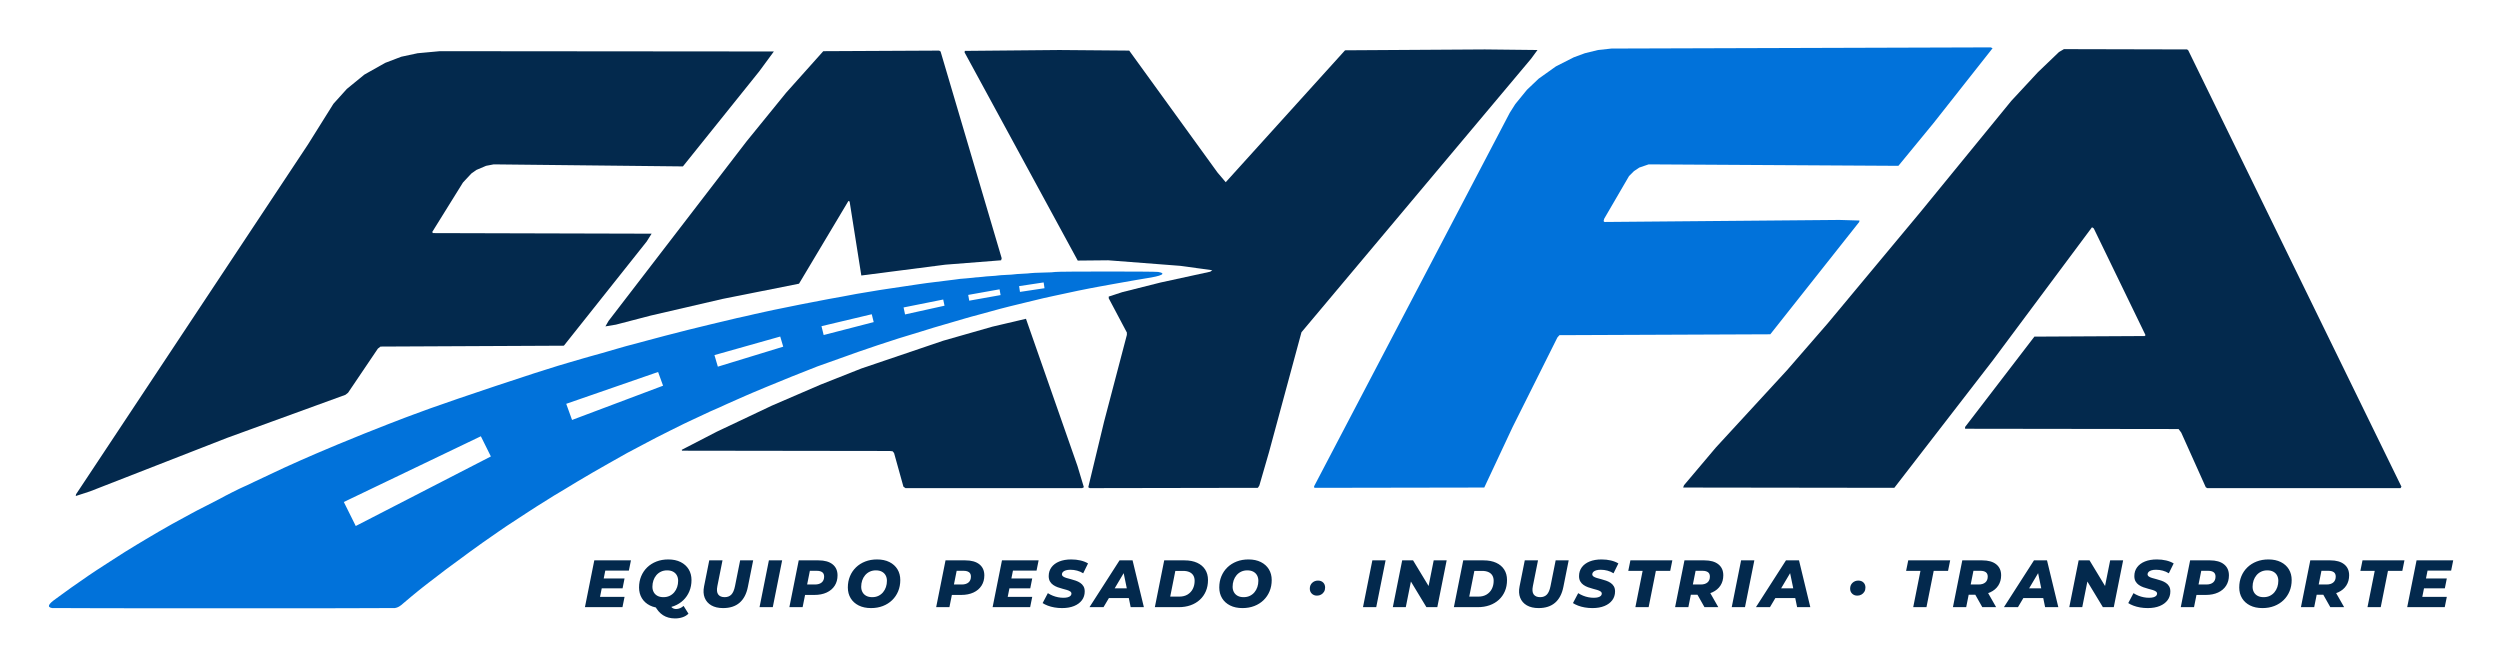
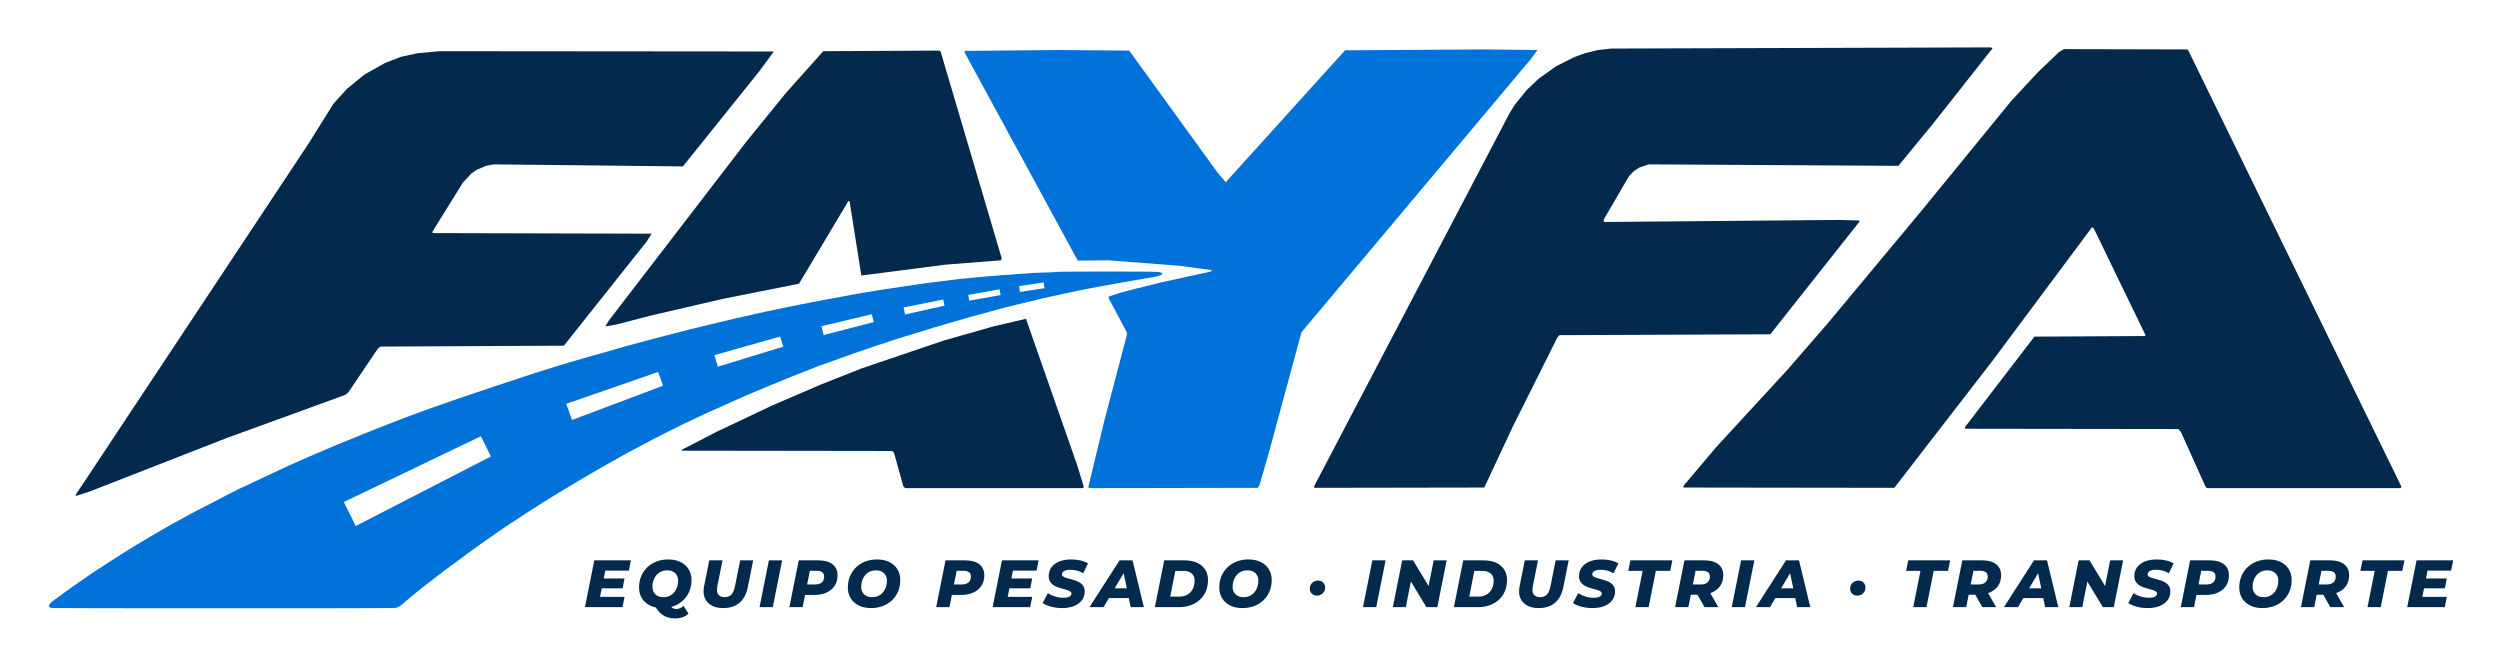
<svg xmlns="http://www.w3.org/2000/svg" viewBox="-9 52 2137 560" width="2137" height="560">
-   <path fill="#03294D" fill-rule="evenodd" d="M917.50 468.50 L912.00 450.25 L868.00 324.50 L839.25 331.25 L797.25 343.25 L727.25 367.00 L692.50 380.75 L650.75 398.75 L603.75 421.00 L573.75 436.50 L574.00 437.25 L751.50 437.50 L754.00 437.75 L755.25 439.25 L763.25 468.00 L765.00 469.25 L916.00 469.25ZM652.50 96.00 L367.00 95.75 L348.00 97.50 L334.00 100.50 L320.25 105.75 L302.50 115.75 L287.50 128.00 L276.00 140.75 L254.25 175.50 L56.00 474.50 L55.75 476.00 L68.00 472.00 L185.25 426.25 L286.25 389.50 L288.50 387.75 L314.00 350.00 L316.25 348.25 L473.00 347.50 L543.75 258.50 L548.00 251.75 L361.00 251.25 L360.50 250.25 L386.75 208.00 L394.00 200.25 L398.25 197.25 L406.50 193.75 L413.00 192.50 L574.75 194.25 L640.00 113.00ZM795.00 96.00 L793.75 95.25 L694.75 95.75 L663.00 131.25 L629.25 172.75 L511.25 326.25 L508.50 331.00 L517.50 329.50 L547.25 321.75 L608.75 307.50 L674.00 294.50 L716.25 223.75 L717.25 224.25 L727.25 287.50 L799.00 278.25 L846.75 274.50 L847.25 272.75ZM1305.25 94.75 L1260.25 94.25 L1140.75 95.00 L1038.75 207.75 L1031.75 199.50 L956.25 95.25 L896.50 94.75 L815.75 95.50 L815.50 96.75 L912.25 274.75 L938.25 274.50 L1000.00 279.25 L1027.25 283.00 L1025.50 284.25 L983.00 293.50 L950.25 301.75 L938.75 305.50 L938.75 307.00 L954.25 336.25 L954.25 338.25 L934.75 412.50 L921.25 468.50 L922.50 469.25 L1066.25 469.00 L1067.50 467.00 L1075.75 438.50 L1103.50 336.00 L1299.75 102.25ZM2043.75 468.00 L1861.50 95.00 L1860.50 94.25 L1755.25 94.00 L1751.00 96.50 L1733.00 113.75 L1710.25 138.25 L1633.00 232.75 L1553.25 328.50 L1518.50 368.50 L1457.75 434.50 L1430.50 466.75 L1429.75 468.75 L1610.25 469.00 L1694.50 360.00 L1779.25 246.25 L1780.75 247.25 L1825.00 338.50 L1824.25 339.25 L1730.00 339.75 L1670.75 417.00 L1670.75 418.50 L1853.25 418.75 L1855.50 421.75 L1876.50 468.50 L1877.75 469.25 L2043.00 469.25Z" />
-   <path fill="#0172DA" fill-rule="evenodd" d="M1694.25 93.25 L1692.75 92.50 L1368.50 93.50 L1357.00 94.75 L1345.75 97.50 L1336.25 101.00 L1321.00 108.75 L1306.25 119.25 L1296.25 128.75 L1286.25 141.00 L1281.50 148.50 L1114.25 467.75 L1114.50 469.00 L1259.75 468.75 L1284.00 417.00 L1322.25 340.50 L1324.00 338.50 L1504.25 337.75 L1580.25 241.75 L1580.50 240.50 L1563.25 240.00 L1362.50 241.75 L1361.75 241.00 L1362.25 239.00 L1383.50 202.50 L1387.75 198.25 L1392.25 195.25 L1400.25 192.50 L1613.75 193.75 L1643.75 157.25ZM35.47 571.75C31.12 571.01 32.10 568.51 38.50 564.01C39.94 562.99 42.19 561.35 43.50 560.37C47.24 557.56 56.04 551.30 59.75 548.83C61.61 547.59 64.79 545.38 66.81 543.92C68.84 542.47 71.94 540.40 73.69 539.32C75.44 538.25 80.25 535.14 84.37 532.40C88.49 529.66 94.57 525.77 97.87 523.75C101.17 521.73 105.79 518.91 108.12 517.47C110.46 516.03 113.92 513.96 115.80 512.87C117.69 511.77 122.53 508.92 126.55 506.53C130.58 504.14 135.73 501.20 138.00 500.00C140.27 498.80 143.14 497.23 144.38 496.51C145.61 495.79 147.64 494.69 148.88 494.07C150.11 493.44 152.64 492.06 154.50 491.00C156.36 489.93 161.98 487.01 167.00 484.50C172.02 481.99 177.36 479.24 178.88 478.38C183.52 475.75 196.20 469.36 199.47 468.00C201.17 467.30 205.01 465.50 208.00 464.00C210.99 462.50 214.81 460.70 216.50 460.00C218.19 459.30 222.01 457.50 225.00 456.00C227.99 454.50 231.82 452.70 233.52 451.99C235.22 451.28 237.51 450.24 238.62 449.69C239.72 449.13 244.06 447.18 248.25 445.36C252.44 443.54 258.24 441.02 261.12 439.76C264.01 438.49 267.78 436.90 269.50 436.21C271.22 435.52 275.72 433.63 279.50 432.00C286.60 428.95 318.35 416.17 323.00 414.50C324.44 413.98 327.37 412.86 329.50 412.00C331.63 411.15 334.84 409.91 336.62 409.25C338.41 408.59 341.73 407.35 344.00 406.50C346.27 405.64 350.26 404.18 352.88 403.24C355.49 402.31 358.24 401.30 359.00 401.00C359.76 400.69 364.93 398.90 370.50 397.00C376.07 395.11 381.48 393.21 382.52 392.80C384.98 391.81 443.53 372.29 447.12 371.26C448.64 370.82 453.98 369.13 459.00 367.50C464.02 365.86 472.12 363.39 477.00 362.00C481.88 360.61 487.50 358.97 489.48 358.35C491.46 357.74 494.38 356.91 495.98 356.50C499.00 355.73 511.30 352.22 518.62 350.04C523.58 348.57 528.01 347.35 536.50 345.15C539.87 344.27 543.81 343.21 545.25 342.79C546.69 342.37 549.73 341.57 552.00 341.00C554.27 340.43 557.64 339.53 559.50 339.00C563.90 337.74 595.04 329.95 599.53 328.99C601.43 328.59 606.11 327.47 609.93 326.52C613.75 325.56 618.70 324.38 620.94 323.89C623.17 323.40 626.83 322.60 629.06 322.11C631.30 321.62 634.45 320.89 636.06 320.48C637.68 320.08 641.73 319.18 645.06 318.49C648.39 317.80 651.74 317.07 652.50 316.88C655.29 316.16 694.05 308.50 699.25 307.63C702.21 307.14 707.49 306.18 711.00 305.51C720.71 303.64 727.04 302.50 730.62 301.98C732.41 301.73 735.34 301.24 737.12 300.90C738.91 300.55 741.33 300.15 742.50 300.00C743.67 299.85 746.26 299.45 748.25 299.12C750.24 298.78 756.66 297.83 762.50 297.00C768.34 296.17 774.48 295.26 776.12 294.97C777.77 294.69 780.90 294.24 783.06 293.98C786.74 293.53 788.81 293.28 798.94 292.01C801.10 291.74 804.79 291.28 807.12 291.00C809.46 290.72 811.55 290.44 811.76 290.37C811.97 290.30 814.00 290.14 816.26 290.01C818.52 289.88 821.50 289.60 822.88 289.39C824.25 289.17 826.11 289.00 827.00 289.00C827.89 289.00 829.75 288.82 831.12 288.61C832.50 288.40 835.65 288.12 838.12 288.00C840.60 287.87 843.24 287.65 844.00 287.49C844.76 287.34 847.96 287.11 851.12 286.98C854.29 286.86 857.38 286.64 858.00 286.50C858.62 286.36 861.77 286.14 865.00 286.00C868.23 285.86 871.38 285.63 872.00 285.48C872.62 285.34 877.29 285.13 882.38 285.01C888.64 284.88 892.11 284.70 893.12 284.47C895.28 283.98 978.16 283.96 981.00 284.45C988.47 285.74 984.22 287.91 970.12 290.00C968.34 290.27 964.68 290.88 962.00 291.37C959.32 291.86 954.82 292.65 952.00 293.13C949.18 293.62 944.43 294.46 941.44 295.01C938.45 295.55 933.50 296.45 930.44 297.01C927.38 297.56 923.78 298.24 922.44 298.51C921.10 298.78 918.85 299.23 917.44 299.51C916.03 299.79 913.81 300.24 912.50 300.50C908.88 301.23 896.69 303.84 891.50 305.00C888.96 305.57 885.08 306.42 882.88 306.90C880.68 307.39 873.76 309.06 867.50 310.62C861.24 312.18 855.23 313.65 854.12 313.88C851.82 314.37 843.52 316.60 828.00 320.88C825.32 321.62 822.23 322.45 821.12 322.73C820.02 323.00 818.00 323.58 816.62 324.01C815.25 324.44 809.51 326.12 803.88 327.74C791.15 331.41 785.81 333.01 778.00 335.50C772.24 337.34 766.65 339.04 759.12 341.26C754.83 342.52 727.82 351.53 724.62 352.76C723.25 353.29 718.75 354.90 714.62 356.34C705.71 359.45 694.44 363.46 689.74 365.20C683.63 367.47 652.52 379.98 645.50 383.00C641.72 384.62 636.88 386.65 634.75 387.51C632.62 388.37 630.21 389.40 629.39 389.81C628.58 390.22 624.80 391.88 621.01 393.50C617.21 395.12 613.27 396.87 612.24 397.39C611.21 397.91 608.49 399.16 606.19 400.17C603.88 401.17 600.12 402.83 597.81 403.83C595.51 404.84 591.81 406.58 589.60 407.69C587.39 408.80 584.20 410.29 582.51 410.99C578.54 412.65 548.90 427.48 544.50 430.00C542.64 431.07 538.93 433.03 536.25 434.37C533.57 435.71 529.46 437.88 527.12 439.19C517.40 444.64 514.22 446.43 511.25 448.14C506.39 450.93 501.47 453.74 497.43 456.03C492.84 458.64 475.28 469.12 473.75 470.16C473.13 470.58 470.99 471.86 469.00 473.00C467.01 474.14 464.93 475.38 464.38 475.75C463.82 476.12 461.74 477.44 459.75 478.67C451.38 483.86 447.86 486.09 443.25 489.11C440.57 490.87 436.86 493.30 435.00 494.50C426.83 499.78 419.63 504.58 417.10 506.42C415.60 507.52 412.97 509.35 411.25 510.49C408.29 512.46 399.52 518.68 392.38 523.89C386.82 527.94 374.80 536.79 372.36 538.62C365.25 543.99 359.60 548.32 357.50 550.00C356.19 551.05 353.96 552.78 352.54 553.85C351.12 554.92 349.16 556.50 348.17 557.35C347.18 558.20 344.63 560.30 342.50 562.00C340.37 563.71 337.39 566.23 335.88 567.59C332.87 570.32 331.06 571.35 328.60 571.76C326.81 572.05 37.20 572.04 35.47 571.75ZM295.10 501.63 L410.60 442.17 L402.03 424.92 L284.90 481.10ZM479.99 410.98 L557.79 381.70 L553.54 369.96 L475.01 397.18ZM604.62 365.43 L660.49 348.34 L657.94 339.67 L601.71 355.54ZM695.07 338.38 L737.84 327.33 L736.18 320.61 L693.20 330.82ZM764.64 320.78 L798.38 313.32 L797.26 308.03 L763.38 314.81ZM819.50 309.02 L846.30 304.24 L845.42 299.31 L818.62 304.09ZM862.87 301.52 L883.85 298.37 L883.11 293.42 L862.13 296.58Z" />
+   <path fill="#03294D" fill-rule="evenodd" d="M917.50 468.50 L912.00 450.25 L868.00 324.50 L839.25 331.25 L797.25 343.25 L727.25 367.00 L692.50 380.75 L650.75 398.75 L603.75 421.00 L573.75 436.50 L574.00 437.25 L751.50 437.50 L754.00 437.75 L755.25 439.25 L763.25 468.00 L765.00 469.25 L916.00 469.25ZM652.50 96.00 L367.00 95.75 L348.00 97.50 L334.00 100.50 L320.25 105.75 L302.50 115.75 L287.50 128.00 L276.00 140.75 L254.25 175.50 L56.00 474.50 L55.75 476.00 L68.00 472.00 L185.25 426.25 L286.25 389.50 L288.50 387.75 L314.00 350.00 L316.25 348.25 L473.00 347.50 L543.75 258.50 L548.00 251.75 L361.00 251.25 L360.50 250.25 L386.75 208.00 L394.00 200.25 L398.25 197.25 L406.50 193.75 L413.00 192.50 L574.75 194.25 L640.00 113.00ZM795.00 96.00 L793.75 95.25 L694.75 95.75 L663.00 131.25 L629.25 172.75 L511.25 326.25 L508.50 331.00 L517.50 329.50 L547.25 321.75 L608.75 307.50 L674.00 294.50 L716.25 223.75 L717.25 224.25 L727.25 287.50 L799.00 278.25 L846.75 274.50 L847.25 272.75ZM2043.75 468.00 L1861.50 95.00 L1860.50 94.25 L1755.25 94.00 L1751.00 96.50 L1733.00 113.75 L1710.25 138.25 L1633.00 232.75 L1553.25 328.50 L1518.50 368.50 L1457.75 434.50 L1430.50 466.75 L1429.75 468.75 L1610.25 469.00 L1694.50 360.00 L1779.25 246.25 L1780.75 247.25 L1825.00 338.50 L1824.25 339.25 L1730.00 339.75 L1670.75 417.00 L1670.75 418.50 L1853.25 418.75 L1855.50 421.75 L1876.50 468.50 L1877.75 469.25 L2043.00 469.25ZM1694.25 93.25 L1692.75 92.50 L1368.50 93.50 L1357.00 94.75 L1345.75 97.50 L1336.25 101.00 L1321.00 108.75 L1306.25 119.25 L1296.25 128.75 L1286.25 141.00 L1281.50 148.50 L1114.25 467.75 L1114.50 469.00 L1259.75 468.75 L1284.00 417.00 L1322.25 340.50 L1324.00 338.50 L1504.25 337.75 L1580.25 241.75 L1580.50 240.50 L1563.25 240.00 L1362.50 241.75 L1361.75 241.00 L1362.25 239.00 L1383.50 202.50 L1387.75 198.25 L1392.25 195.25 L1400.25 192.50 L1613.75 193.75 L1643.75 157.25Z" />
+   <path fill="#0172DA" fill-rule="evenodd" d="M1305.25 94.75 L1260.25 94.25 L1140.75 95.00 L1038.75 207.75 L1031.75 199.50 L956.25 95.25 L896.50 94.75 L815.75 95.50 L815.50 96.75 L912.25 274.75 L938.25 274.50 L1000.00 279.25 L1027.25 283.00 L1025.50 284.25 L983.00 293.50 L950.25 301.75 L938.75 305.50 L938.75 307.00 L954.25 336.25 L954.25 338.25 L934.75 412.50 L921.25 468.50 L922.50 469.25 L1066.25 469.00 L1067.50 467.00 L1075.75 438.50 L1103.50 336.00 L1299.75 102.25ZM35.47 571.75C31.12 571.01 32.10 568.51 38.50 564.01C39.94 562.99 42.19 561.35 43.50 560.37C47.24 557.56 56.04 551.30 59.75 548.83C61.61 547.59 64.79 545.38 66.81 543.92C68.84 542.47 71.94 540.40 73.69 539.32C75.44 538.25 80.25 535.14 84.37 532.40C88.49 529.66 94.57 525.77 97.87 523.75C101.17 521.73 105.79 518.91 108.12 517.47C110.46 516.03 113.92 513.96 115.80 512.87C117.69 511.77 122.53 508.92 126.55 506.53C130.58 504.14 135.73 501.20 138.00 500.00C140.27 498.80 143.14 497.23 144.38 496.51C145.61 495.79 147.64 494.69 148.88 494.07C150.11 493.44 152.64 492.06 154.50 491.00C156.36 489.93 161.98 487.01 167.00 484.50C172.02 481.99 177.36 479.24 178.88 478.38C183.52 475.75 196.20 469.36 199.47 468.00C201.17 467.30 205.01 465.50 208.00 464.00C210.99 462.50 214.81 460.70 216.50 460.00C218.19 459.30 222.01 457.50 225.00 456.00C227.99 454.50 231.82 452.70 233.52 451.99C235.22 451.28 237.51 450.24 238.62 449.69C239.72 449.13 244.06 447.18 248.25 445.36C252.44 443.54 258.24 441.02 261.12 439.76C264.01 438.49 267.78 436.90 269.50 436.21C271.22 435.52 275.72 433.63 279.50 432.00C286.60 428.95 318.35 416.17 323.00 414.50C324.44 413.98 327.37 412.86 329.50 412.00C331.63 411.15 334.84 409.91 336.62 409.25C338.41 408.59 341.73 407.35 344.00 406.50C346.27 405.64 350.26 404.18 352.88 403.24C355.49 402.31 358.24 401.30 359.00 401.00C359.76 400.69 364.93 398.90 370.50 397.00C376.07 395.11 381.48 393.21 382.52 392.80C384.98 391.81 443.53 372.29 447.12 371.26C448.64 370.82 453.98 369.13 459.00 367.50C464.02 365.86 472.12 363.39 477.00 362.00C481.88 360.61 487.50 358.97 489.48 358.35C491.46 357.74 494.38 356.91 495.98 356.50C499.00 355.73 511.30 352.22 518.62 350.04C523.58 348.57 528.01 347.35 536.50 345.15C539.87 344.27 543.81 343.21 545.25 342.79C546.69 342.37 549.73 341.57 552.00 341.00C554.27 340.43 557.64 339.53 559.50 339.00C563.90 337.74 595.04 329.95 599.53 328.99C601.43 328.59 606.11 327.47 609.93 326.52C613.75 325.56 618.70 324.38 620.94 323.89C623.17 323.40 626.83 322.60 629.06 322.11C631.30 321.62 634.45 320.89 636.06 320.48C637.68 320.08 641.73 319.18 645.06 318.49C648.39 317.80 651.74 317.07 652.50 316.88C655.29 316.16 694.05 308.50 699.25 307.63C702.21 307.14 707.49 306.18 711.00 305.51C720.71 303.64 727.04 302.50 730.62 301.98C732.41 301.73 735.34 301.24 737.12 300.90C738.91 300.55 741.33 300.15 742.50 300.00C743.67 299.85 746.26 299.45 748.25 299.12C750.24 298.78 756.66 297.83 762.50 297.00C768.34 296.17 774.48 295.26 776.12 294.97C777.77 294.69 780.90 294.24 783.06 293.98C786.74 293.53 788.81 293.28 798.94 292.01C801.10 291.74 804.79 291.28 807.12 291.00C809.46 290.72 811.55 290.44 811.76 290.37C811.97 290.30 814.00 290.14 816.26 290.01C818.52 289.88 821.50 289.60 822.88 289.39C824.25 289.17 826.11 289.00 827.00 289.00C827.89 289.00 829.75 288.82 831.12 288.61C832.50 288.40 835.65 288.12 838.12 288.00C840.60 287.87 843.24 287.65 844.00 287.49C844.76 287.34 847.96 287.11 851.12 286.98C854.29 286.86 857.38 286.64 858.00 286.50C858.62 286.36 861.77 286.14 865.00 286.00C868.23 285.86 871.38 285.63 872.00 285.48C872.62 285.34 877.29 285.13 882.38 285.01C888.64 284.88 892.11 284.70 893.12 284.47C895.28 283.98 978.16 283.96 981.00 284.45C988.47 285.74 984.22 287.91 970.12 290.00C968.34 290.27 964.68 290.88 962.00 291.37C959.32 291.86 954.82 292.65 952.00 293.13C949.18 293.62 944.43 294.46 941.44 295.01C938.45 295.55 933.50 296.45 930.44 297.01C927.38 297.56 923.78 298.24 922.44 298.51C921.10 298.78 918.85 299.23 917.44 299.51C916.03 299.79 913.81 300.24 912.50 300.50C908.88 301.23 896.69 303.84 891.50 305.00C888.96 305.57 885.08 306.42 882.88 306.90C880.68 307.39 873.76 309.06 867.50 310.62C861.24 312.18 855.23 313.65 854.12 313.88C851.82 314.37 843.52 316.60 828.00 320.88C825.32 321.62 822.23 322.45 821.12 322.73C820.02 323.00 818.00 323.58 816.62 324.01C815.25 324.44 809.51 326.12 803.88 327.74C791.15 331.41 785.81 333.01 778.00 335.50C772.24 337.34 766.65 339.04 759.12 341.26C754.83 342.52 727.82 351.53 724.62 352.76C723.25 353.29 718.75 354.90 714.62 356.34C705.71 359.45 694.44 363.46 689.74 365.20C683.63 367.47 652.52 379.98 645.50 383.00C641.72 384.62 636.88 386.65 634.75 387.51C632.62 388.37 630.21 389.40 629.39 389.81C628.58 390.22 624.80 391.88 621.01 393.50C617.21 395.12 613.27 396.87 612.24 397.39C611.21 397.91 608.49 399.16 606.19 400.17C603.88 401.17 600.12 402.83 597.81 403.83C595.51 404.84 591.81 406.58 589.60 407.69C587.39 408.80 584.20 410.29 582.51 410.99C578.54 412.65 548.90 427.48 544.50 430.00C542.64 431.07 538.93 433.03 536.25 434.37C533.57 435.71 529.46 437.88 527.12 439.19C517.40 444.64 514.22 446.43 511.25 448.14C506.39 450.93 501.47 453.74 497.43 456.03C492.84 458.64 475.28 469.12 473.75 470.16C473.13 470.58 470.99 471.86 469.00 473.00C467.01 474.14 464.93 475.38 464.38 475.75C463.82 476.12 461.74 477.44 459.75 478.67C451.38 483.86 447.86 486.09 443.25 489.11C440.57 490.87 436.86 493.30 435.00 494.50C426.83 499.78 419.63 504.58 417.10 506.42C415.60 507.52 412.97 509.35 411.25 510.49C408.29 512.46 399.52 518.68 392.38 523.89C386.82 527.94 374.80 536.79 372.36 538.62C365.25 543.99 359.60 548.32 357.50 550.00C356.19 551.05 353.96 552.78 352.54 553.85C351.12 554.92 349.16 556.50 348.17 557.35C347.18 558.20 344.63 560.30 342.50 562.00C340.37 563.71 337.39 566.23 335.88 567.59C332.87 570.32 331.06 571.35 328.60 571.76C326.81 572.05 37.20 572.04 35.47 571.75ZM295.10 501.63 L410.60 442.17 L402.03 424.92 L284.90 481.10ZM479.99 410.98 L557.79 381.70 L553.54 369.96 L475.01 397.18ZM604.62 365.43 L660.49 348.34 L657.94 339.67 L601.71 355.54ZM695.07 338.38 L737.84 327.33 L736.18 320.61 L693.20 330.82ZM764.64 320.78 L798.38 313.32 L797.26 308.03 L763.38 314.81ZM819.50 309.02 L846.30 304.24 L845.42 299.31 L818.62 304.09ZM862.87 301.52 L883.85 298.37 L883.11 293.42 L862.13 296.58Z" />
  <path fill="#03294D" d="M506.279 546.496H524.852L523.175 554.915H504.602ZM503.899 562.229H524.86L523.087 571.0H491.0L499.0 531.0H530.326L528.553 539.771H508.391ZM557.142 571.79Q550.984 571.79 546.53 569.549Q542.076 567.307 539.67 563.341Q537.264 559.374 537.264 554.188Q537.264 548.963 539.077 544.591Q540.889 540.22 544.217 536.993Q547.544 533.766 552.128 531.988Q556.712 530.21 562.216 530.21Q568.373 530.21 572.827 532.451Q577.282 534.693 579.687 538.659Q582.093 542.626 582.093 547.812Q582.093 553.037 580.281 557.409Q578.468 561.78 575.141 565.007Q571.814 568.234 567.229 570.012Q562.645 571.79 557.142 571.79ZM568.076 580.636Q562.076 580.636 557.774 577.883Q553.473 575.13 550.669 569.534L562.988 567.085Q564.001 570.228 565.421 571.402Q566.84 572.576 568.996 572.576Q570.641 572.576 572.31 571.875Q573.979 571.173 575.329 569.924L579.494 576.582Q577.447 578.618 574.464 579.627Q571.481 580.636 568.076 580.636ZM558.107 562.454Q561.065 562.454 563.378 561.35Q565.691 560.245 567.338 558.292Q568.984 556.338 569.829 553.819Q570.674 551.3 570.674 548.488Q570.674 545.808 569.563 543.799Q568.452 541.79 566.354 540.668Q564.257 539.546 561.25 539.546Q558.332 539.546 555.999 540.65Q553.666 541.755 552.02 543.708Q550.373 545.662 549.528 548.181Q548.683 550.7 548.683 553.512Q548.683 556.153 549.794 558.181Q550.905 560.21 553.003 561.332Q555.1 562.454 558.107 562.454ZM609.112 571.79Q603.078 571.79 599.058 569.472Q595.037 567.154 593.374 562.976Q591.711 558.799 592.836 553.195L597.271 531.0H608.594L604.198 553.02Q603.234 557.816 604.925 560.135Q606.615 562.454 610.45 562.454Q614.02 562.454 616.14 560.269Q618.26 558.084 619.281 553.002L623.677 531.0H634.806L630.274 553.696Q628.503 562.614 623.203 567.202Q617.904 571.79 609.112 571.79ZM640.252 571.0 648.252 531.0H659.575L651.575 571.0ZM665.755 571.0 673.755 531.0H690.693Q698.467 531.0 702.696 534.379Q706.926 537.759 706.926 543.832Q706.926 548.878 704.502 552.653Q702.079 556.429 697.625 558.49Q693.17 560.551 687.105 560.551H674.138L680.185 555.516L677.078 571.0ZM679.896 556.85 675.915 551.623H687.631Q691.354 551.623 693.411 549.868Q695.468 548.113 695.468 544.854Q695.468 542.293 693.815 541.11Q692.161 539.928 689.198 539.928H678.315L684.345 534.565ZM735.611 571.79Q729.454 571.79 725 569.549Q720.545 567.307 718.139 563.341Q715.734 559.374 715.734 554.188Q715.734 548.963 717.546 544.591Q719.359 540.22 722.686 536.993Q726.013 533.766 730.598 531.988Q735.182 530.21 740.685 530.21Q746.843 530.21 751.297 532.451Q755.751 534.693 758.157 538.659Q760.563 542.626 760.563 547.812Q760.563 553.037 758.75 557.409Q756.938 561.78 753.61 565.007Q750.283 568.234 745.699 570.012Q741.115 571.79 735.611 571.79ZM736.577 562.454Q739.535 562.454 741.848 561.35Q744.161 560.245 745.807 558.292Q747.454 556.338 748.299 553.819Q749.144 551.3 749.144 548.488Q749.144 545.808 748.033 543.799Q746.922 541.79 744.824 540.668Q742.727 539.546 739.72 539.546Q736.802 539.546 734.469 540.65Q732.136 541.755 730.489 543.708Q728.843 545.662 727.998 548.181Q727.152 550.7 727.152 553.512Q727.152 556.153 728.264 558.181Q729.375 560.21 731.473 561.332Q733.57 562.454 736.577 562.454ZM791.236 571.0 799.236 531.0H816.174Q823.948 531.0 828.177 534.379Q832.407 537.759 832.407 543.832Q832.407 548.878 829.983 552.653Q827.56 556.429 823.105 558.49Q818.651 560.551 812.586 560.551H799.619L805.666 555.516L802.559 571.0ZM805.376 556.85 801.396 551.623H813.112Q816.834 551.623 818.892 549.868Q820.949 548.113 820.949 544.854Q820.949 542.293 819.295 541.11Q817.642 539.928 814.679 539.928H803.796L809.826 534.565ZM854.761 546.496H873.335L871.658 554.915H853.084ZM852.381 562.229H873.343L871.569 571.0H839.482L847.482 531.0H878.809L877.035 539.771H856.874ZM898.907 571.79Q895.506 571.79 892.355 571.24Q889.204 570.691 886.627 569.703Q884.05 568.716 882.231 567.52L886.704 559.031Q888.737 560.324 890.941 561.206Q893.145 562.088 895.438 562.532Q897.73 562.976 900.03 562.976Q902.209 562.976 903.735 562.549Q905.261 562.121 906.065 561.321Q906.869 560.521 906.869 559.445Q906.869 558.283 905.814 557.561Q904.759 556.838 903.038 556.31Q901.317 555.782 899.244 555.261Q897.171 554.74 895.078 553.969Q892.986 553.197 891.264 552.006Q889.543 550.815 888.488 548.986Q887.433 547.158 887.433 544.476Q887.433 540.135 889.782 536.932Q892.13 533.729 896.452 531.969Q900.773 530.21 906.668 530.21Q910.913 530.21 914.637 531.087Q918.361 531.964 921.055 533.621L916.907 542.048Q914.56 540.545 911.74 539.784Q908.921 539.024 905.971 539.024Q903.656 539.024 902.04 539.528Q900.424 540.033 899.59 540.909Q898.755 541.786 898.737 542.862Q898.737 544.025 899.784 544.775Q900.83 545.526 902.571 546.043Q904.312 546.561 906.385 547.091Q908.458 547.621 910.531 548.344Q912.603 549.067 914.353 550.221Q916.103 551.374 917.158 553.157Q918.213 554.939 918.213 557.567Q918.213 561.847 915.845 565.039Q913.476 568.232 909.137 570.011Q904.798 571.79 898.907 571.79ZM922.296 571.0 947.976 531.0H959.123L968.786 571.0H957.503L950.372 536.377H954.814L934.29 571.0ZM933.5 563.213 938.073 554.882H957.608L958.899 563.213ZM978.163 571.0 986.163 531.0H1003.547Q1009.801 531.0 1014.292 533.048Q1018.784 535.097 1021.188 538.861Q1023.592 542.626 1023.592 547.812Q1023.592 553.126 1021.761 557.39Q1019.931 561.654 1016.606 564.7Q1013.281 567.747 1008.709 569.373Q1004.138 571.0 998.617 571.0ZM991.298 561.993H998.985Q1003.223 561.993 1006.157 560.2Q1009.091 558.407 1010.632 555.351Q1012.173 552.295 1012.173 548.488Q1012.173 545.808 1011.062 543.924Q1009.95 542.04 1007.747 541.024Q1005.545 540.007 1002.27 540.007H995.673ZM1053.105 571.79Q1046.947 571.79 1042.493 569.549Q1038.039 567.307 1035.633 563.341Q1033.227 559.374 1033.227 554.188Q1033.227 548.963 1035.04 544.591Q1036.853 540.22 1040.18 536.993Q1043.507 533.766 1048.091 531.988Q1052.675 530.21 1058.179 530.21Q1064.336 530.21 1068.791 532.451Q1073.245 534.693 1075.651 538.659Q1078.057 542.626 1078.057 547.812Q1078.057 553.037 1076.244 557.409Q1074.431 561.78 1071.104 565.007Q1067.777 568.234 1063.193 570.012Q1058.608 571.79 1053.105 571.79ZM1054.07 562.454Q1057.028 562.454 1059.341 561.35Q1061.655 560.245 1063.301 558.292Q1064.947 556.338 1065.792 553.819Q1066.638 551.3 1066.638 548.488Q1066.638 545.808 1065.526 543.799Q1064.415 541.79 1062.318 540.668Q1060.22 539.546 1057.213 539.546Q1054.295 539.546 1051.962 540.65Q1049.629 541.755 1047.983 543.708Q1046.337 545.662 1045.491 548.181Q1044.646 550.7 1044.646 553.512Q1044.646 556.153 1045.757 558.181Q1046.869 560.21 1048.966 561.332Q1051.064 562.454 1054.07 562.454ZM1116.771 561.148Q1114.072 561.148 1112.349 559.464Q1110.625 557.78 1110.625 555.199Q1110.625 552.078 1112.678 550.181Q1114.73 548.285 1117.605 548.285Q1120.362 548.285 1122.036 549.931Q1123.711 551.577 1123.711 554.233Q1123.711 556.314 1122.767 557.855Q1121.824 559.396 1120.252 560.272Q1118.681 561.148 1116.771 561.148ZM1156.079 571.0 1164.079 531.0H1175.401L1167.401 571.0ZM1181.582 571.0 1189.582 531.0H1198.895L1215.058 557.719L1211.206 557.63L1216.524 531.0H1227.61L1219.61 571.0H1210.297L1194.134 544.281L1197.986 544.37L1192.668 571.0ZM1233.771 571.0 1241.771 531.0H1259.154Q1265.409 531.0 1269.9 533.048Q1274.392 535.097 1276.796 538.861Q1279.2 542.626 1279.2 547.812Q1279.2 553.126 1277.369 557.39Q1275.539 561.654 1272.213 564.7Q1268.888 567.747 1264.317 569.373Q1259.745 571.0 1254.224 571.0ZM1246.906 561.993H1254.593Q1258.831 561.993 1261.765 560.2Q1264.699 558.407 1266.24 555.351Q1267.781 552.295 1267.781 548.488Q1267.781 545.808 1266.669 543.924Q1265.558 542.04 1263.355 541.024Q1261.152 540.007 1257.877 540.007H1251.281ZM1306.208 571.79Q1300.175 571.79 1296.154 569.472Q1292.133 567.154 1290.47 562.976Q1288.807 558.799 1289.932 553.195L1294.368 531.0H1305.69L1301.294 553.02Q1300.331 557.816 1302.021 560.135Q1303.712 562.454 1307.546 562.454Q1311.117 562.454 1313.237 560.269Q1315.357 558.084 1316.378 553.002L1320.774 531.0H1331.903L1327.371 553.696Q1325.599 562.614 1320.3 567.202Q1315 571.79 1306.208 571.79ZM1352.241 571.79Q1348.84 571.79 1345.69 571.24Q1342.539 570.691 1339.962 569.703Q1337.384 568.716 1335.566 567.52L1340.039 559.031Q1342.072 560.324 1344.276 561.206Q1346.48 562.088 1348.773 562.532Q1351.065 562.976 1353.365 562.976Q1355.544 562.976 1357.07 562.549Q1358.596 562.121 1359.4 561.321Q1360.204 560.521 1360.204 559.445Q1360.204 558.283 1359.149 557.561Q1358.094 556.838 1356.372 556.31Q1354.651 555.782 1352.578 555.261Q1350.505 554.74 1348.413 553.969Q1346.32 553.197 1344.599 552.006Q1342.878 550.815 1341.823 548.986Q1340.767 547.158 1340.767 544.476Q1340.767 540.135 1343.116 536.932Q1345.465 533.729 1349.786 531.969Q1354.107 530.21 1360.003 530.21Q1364.247 530.21 1367.972 531.087Q1371.696 531.964 1374.389 533.621L1370.241 542.048Q1367.895 540.545 1365.075 539.784Q1362.255 539.024 1359.305 539.024Q1356.99 539.024 1355.375 539.528Q1353.759 540.033 1352.924 540.909Q1352.09 541.786 1352.072 542.862Q1352.072 544.025 1353.118 544.775Q1354.165 545.526 1355.906 546.043Q1357.646 546.561 1359.719 547.091Q1361.792 547.621 1363.865 548.344Q1365.938 549.067 1367.688 550.221Q1369.438 551.374 1370.493 553.157Q1371.548 554.939 1371.548 557.567Q1371.548 561.847 1369.179 565.039Q1366.811 568.232 1362.472 570.011Q1358.133 571.79 1352.241 571.79ZM1388.925 571.0 1395.112 539.968H1382.848L1384.661 531.0H1420.511L1418.698 539.968H1406.434L1400.247 571.0ZM1422.869 571.0 1430.869 531.0H1447.961Q1455.656 531.0 1459.866 534.36Q1464.075 537.719 1464.075 543.753Q1464.075 548.781 1461.652 552.508Q1459.228 556.236 1454.774 558.297Q1450.32 560.358 1444.255 560.358H1431.287L1437.299 555.516L1434.209 571.0ZM1447.983 571.0 1439.772 556.446H1451.512L1459.802 571.0ZM1437.009 556.85 1433.065 551.623H1444.781Q1448.503 551.623 1450.56 549.868Q1452.617 548.113 1452.617 544.854Q1452.617 542.293 1450.964 541.11Q1449.311 539.928 1446.347 539.928H1435.465L1441.476 534.565ZM1471.287 571.0 1479.287 531.0H1490.609L1482.609 571.0ZM1491.968 571.0 1517.649 531.0H1528.796L1538.459 571.0H1527.176L1520.045 536.377H1524.487L1503.963 571.0ZM1503.172 563.213 1507.746 554.882H1527.281L1528.571 563.213ZM1578.638 561.148Q1575.938 561.148 1574.215 559.464Q1572.492 557.78 1572.492 555.199Q1572.492 552.078 1574.544 550.181Q1576.596 548.285 1579.471 548.285Q1582.228 548.285 1583.903 549.931Q1585.578 551.577 1585.578 554.233Q1585.578 556.314 1584.634 557.855Q1583.69 559.396 1582.119 560.272Q1580.547 561.148 1578.638 561.148ZM1626.418 571.0 1632.606 539.968H1620.342L1622.154 531.0H1658.005L1656.192 539.968H1643.928L1637.741 571.0ZM1660.363 571.0 1668.363 531.0H1685.455Q1693.149 531.0 1697.359 534.36Q1701.569 537.719 1701.569 543.753Q1701.569 548.781 1699.145 552.508Q1696.722 556.236 1692.267 558.297Q1687.813 560.358 1681.748 560.358H1668.781L1674.793 555.516L1671.703 571.0ZM1685.476 571.0 1677.265 556.446H1689.005L1697.295 571.0ZM1674.503 556.85 1670.558 551.623H1682.274Q1685.996 551.623 1688.053 549.868Q1690.111 548.113 1690.111 544.854Q1690.111 542.293 1688.457 541.11Q1686.804 539.928 1683.841 539.928H1672.958L1678.97 534.565ZM1703.959 571.0 1729.639 531.0H1740.786L1750.449 571.0H1739.167L1732.036 536.377H1736.477L1715.953 571.0ZM1715.163 563.213 1719.736 554.882H1739.271L1740.562 563.213ZM1759.826 571.0 1767.826 531.0H1777.139L1793.302 557.719L1789.45 557.63L1794.768 531.0H1805.854L1797.854 571.0H1788.542L1772.378 544.281L1776.23 544.37L1770.912 571.0ZM1826.908 571.79Q1823.507 571.79 1820.356 571.24Q1817.205 570.691 1814.628 569.703Q1812.051 568.716 1810.232 567.52L1814.705 559.031Q1816.738 560.324 1818.942 561.206Q1821.146 562.088 1823.439 562.532Q1825.732 562.976 1828.031 562.976Q1830.21 562.976 1831.736 562.549Q1833.262 562.121 1834.066 561.321Q1834.87 560.521 1834.87 559.445Q1834.87 558.283 1833.815 557.561Q1832.76 556.838 1831.039 556.31Q1829.318 555.782 1827.245 555.261Q1825.172 554.74 1823.079 553.969Q1820.987 553.197 1819.265 552.006Q1817.544 550.815 1816.489 548.986Q1815.434 547.158 1815.434 544.476Q1815.434 540.135 1817.783 536.932Q1820.131 533.729 1824.453 531.969Q1828.774 530.21 1834.669 530.21Q1838.914 530.21 1842.638 531.087Q1846.362 531.964 1849.056 533.621L1844.908 542.048Q1842.561 540.545 1839.741 539.784Q1836.922 539.024 1833.972 539.024Q1831.657 539.024 1830.041 539.528Q1828.425 540.033 1827.591 540.909Q1826.756 541.786 1826.739 542.862Q1826.739 544.025 1827.785 544.775Q1828.831 545.526 1830.572 546.043Q1832.313 546.561 1834.386 547.091Q1836.459 547.621 1838.532 548.344Q1840.605 549.067 1842.354 550.221Q1844.104 551.374 1845.159 553.157Q1846.214 554.939 1846.214 557.567Q1846.214 561.847 1843.846 565.039Q1841.477 568.232 1837.138 570.011Q1832.8 571.79 1826.908 571.79ZM1855.118 571.0 1863.118 531.0H1880.056Q1887.83 531.0 1892.059 534.379Q1896.289 537.759 1896.289 543.832Q1896.289 548.878 1893.865 552.653Q1891.442 556.429 1886.987 558.49Q1882.533 560.551 1876.468 560.551H1863.501L1869.548 555.516L1866.441 571.0ZM1869.258 556.85 1865.278 551.623H1876.994Q1880.716 551.623 1882.773 549.868Q1884.831 548.113 1884.831 544.854Q1884.831 542.293 1883.177 541.11Q1881.524 539.928 1878.561 539.928H1867.678L1873.708 534.565ZM1924.974 571.79Q1918.817 571.79 1914.362 569.549Q1909.908 567.307 1907.502 563.341Q1905.096 559.374 1905.096 554.188Q1905.096 548.963 1906.909 544.591Q1908.722 540.22 1912.049 536.993Q1915.376 533.766 1919.96 531.988Q1924.545 530.21 1930.048 530.21Q1936.206 530.21 1940.66 532.451Q1945.114 534.693 1947.52 538.659Q1949.926 542.626 1949.926 547.812Q1949.926 553.037 1948.113 557.409Q1946.3 561.78 1942.973 565.007Q1939.646 568.234 1935.062 570.012Q1930.478 571.79 1924.974 571.79ZM1925.94 562.454Q1928.897 562.454 1931.211 561.35Q1933.524 560.245 1935.17 558.292Q1936.816 556.338 1937.662 553.819Q1938.507 551.3 1938.507 548.488Q1938.507 545.808 1937.396 543.799Q1936.284 541.79 1934.187 540.668Q1932.089 539.546 1929.083 539.546Q1926.164 539.546 1923.831 540.65Q1921.498 541.755 1919.852 543.708Q1918.206 545.662 1917.361 548.181Q1916.515 550.7 1916.515 553.512Q1916.515 556.153 1917.627 558.181Q1918.738 560.21 1920.835 561.332Q1922.933 562.454 1925.94 562.454ZM1957.839 571.0 1965.839 531.0H1982.931Q1990.625 531.0 1994.835 534.36Q1999.045 537.719 1999.045 543.753Q1999.045 548.781 1996.621 552.508Q1994.198 556.236 1989.743 558.297Q1985.289 560.358 1979.224 560.358H1966.257L1972.269 555.516L1969.179 571.0ZM1982.952 571.0 1974.741 556.446H1986.481L1994.771 571.0ZM1971.979 556.85 1968.034 551.623H1979.75Q1983.472 551.623 1985.53 549.868Q1987.587 548.113 1987.587 544.854Q1987.587 542.293 1985.933 541.11Q1984.28 539.928 1981.317 539.928H1970.434L1976.446 534.565ZM2014.729 571.0 2020.916 539.968H2008.652L2010.465 531.0H2046.316L2044.503 539.968H2032.239L2026.052 571.0ZM2063.953 546.496H2082.526L2080.849 554.915H2062.276ZM2061.573 562.229H2082.534L2080.761 571.0H2048.674L2056.674 531.0H2088.0L2086.227 539.771H2066.065Z" />
</svg>
